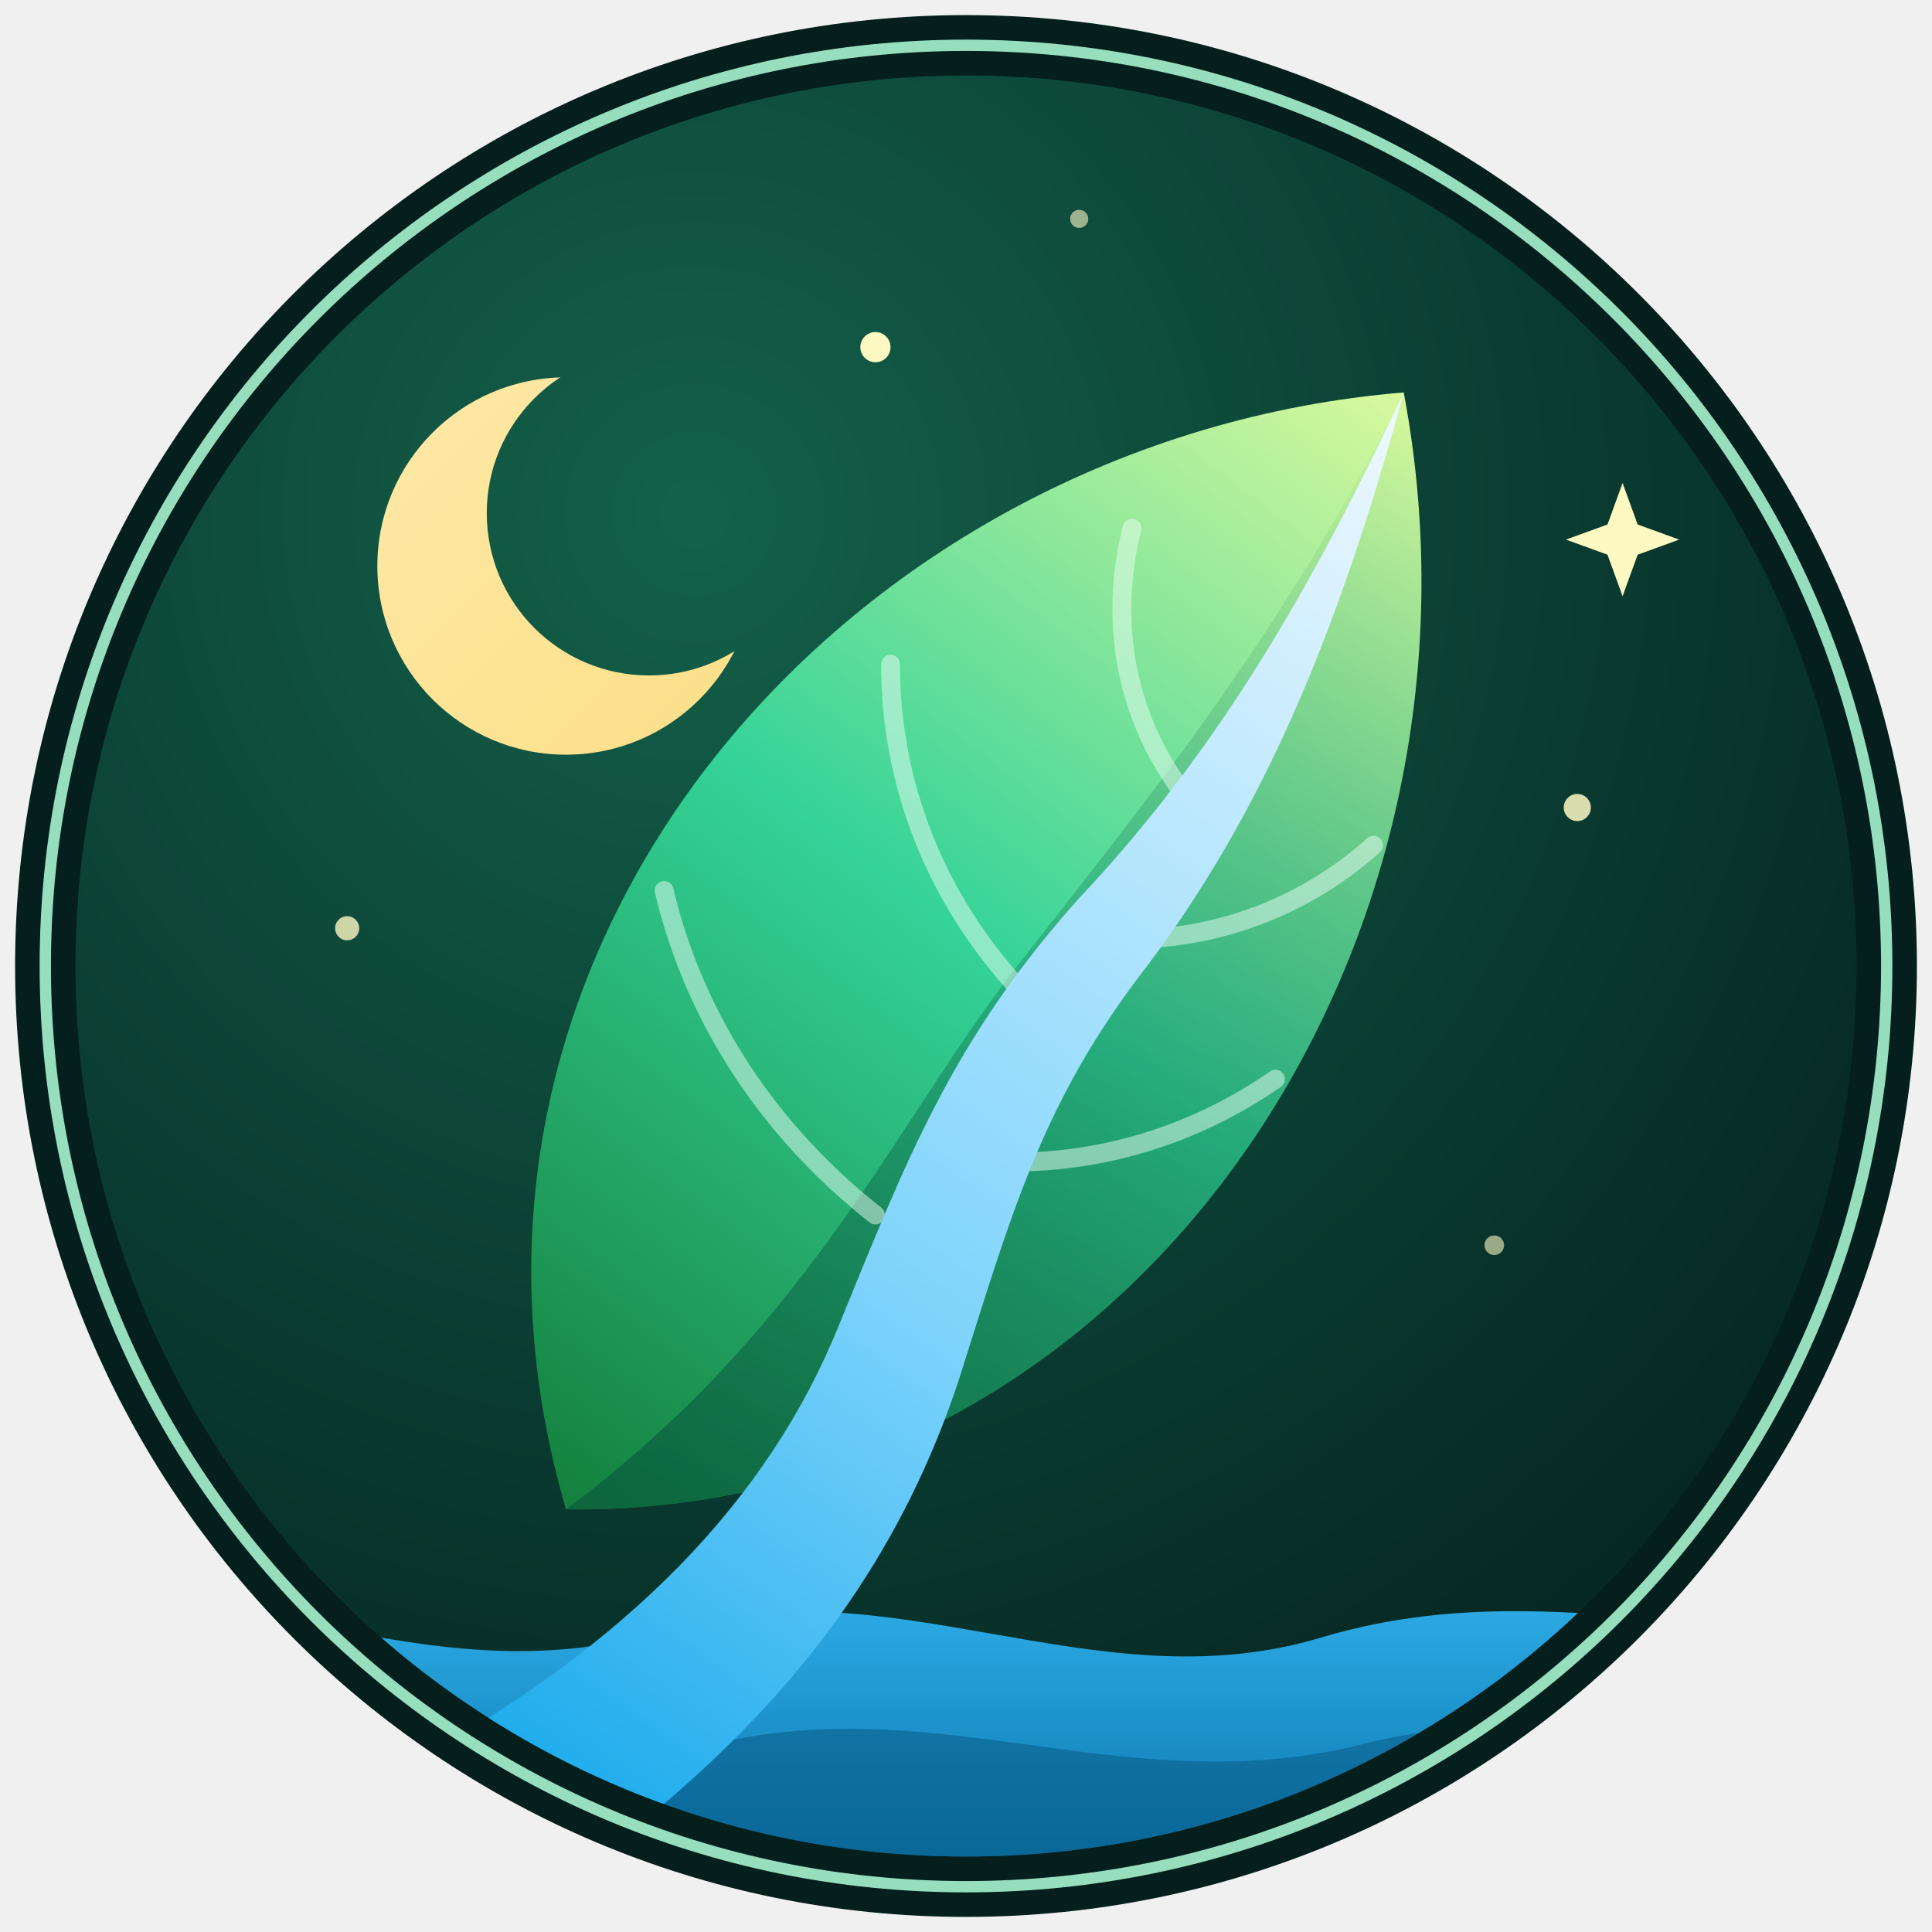
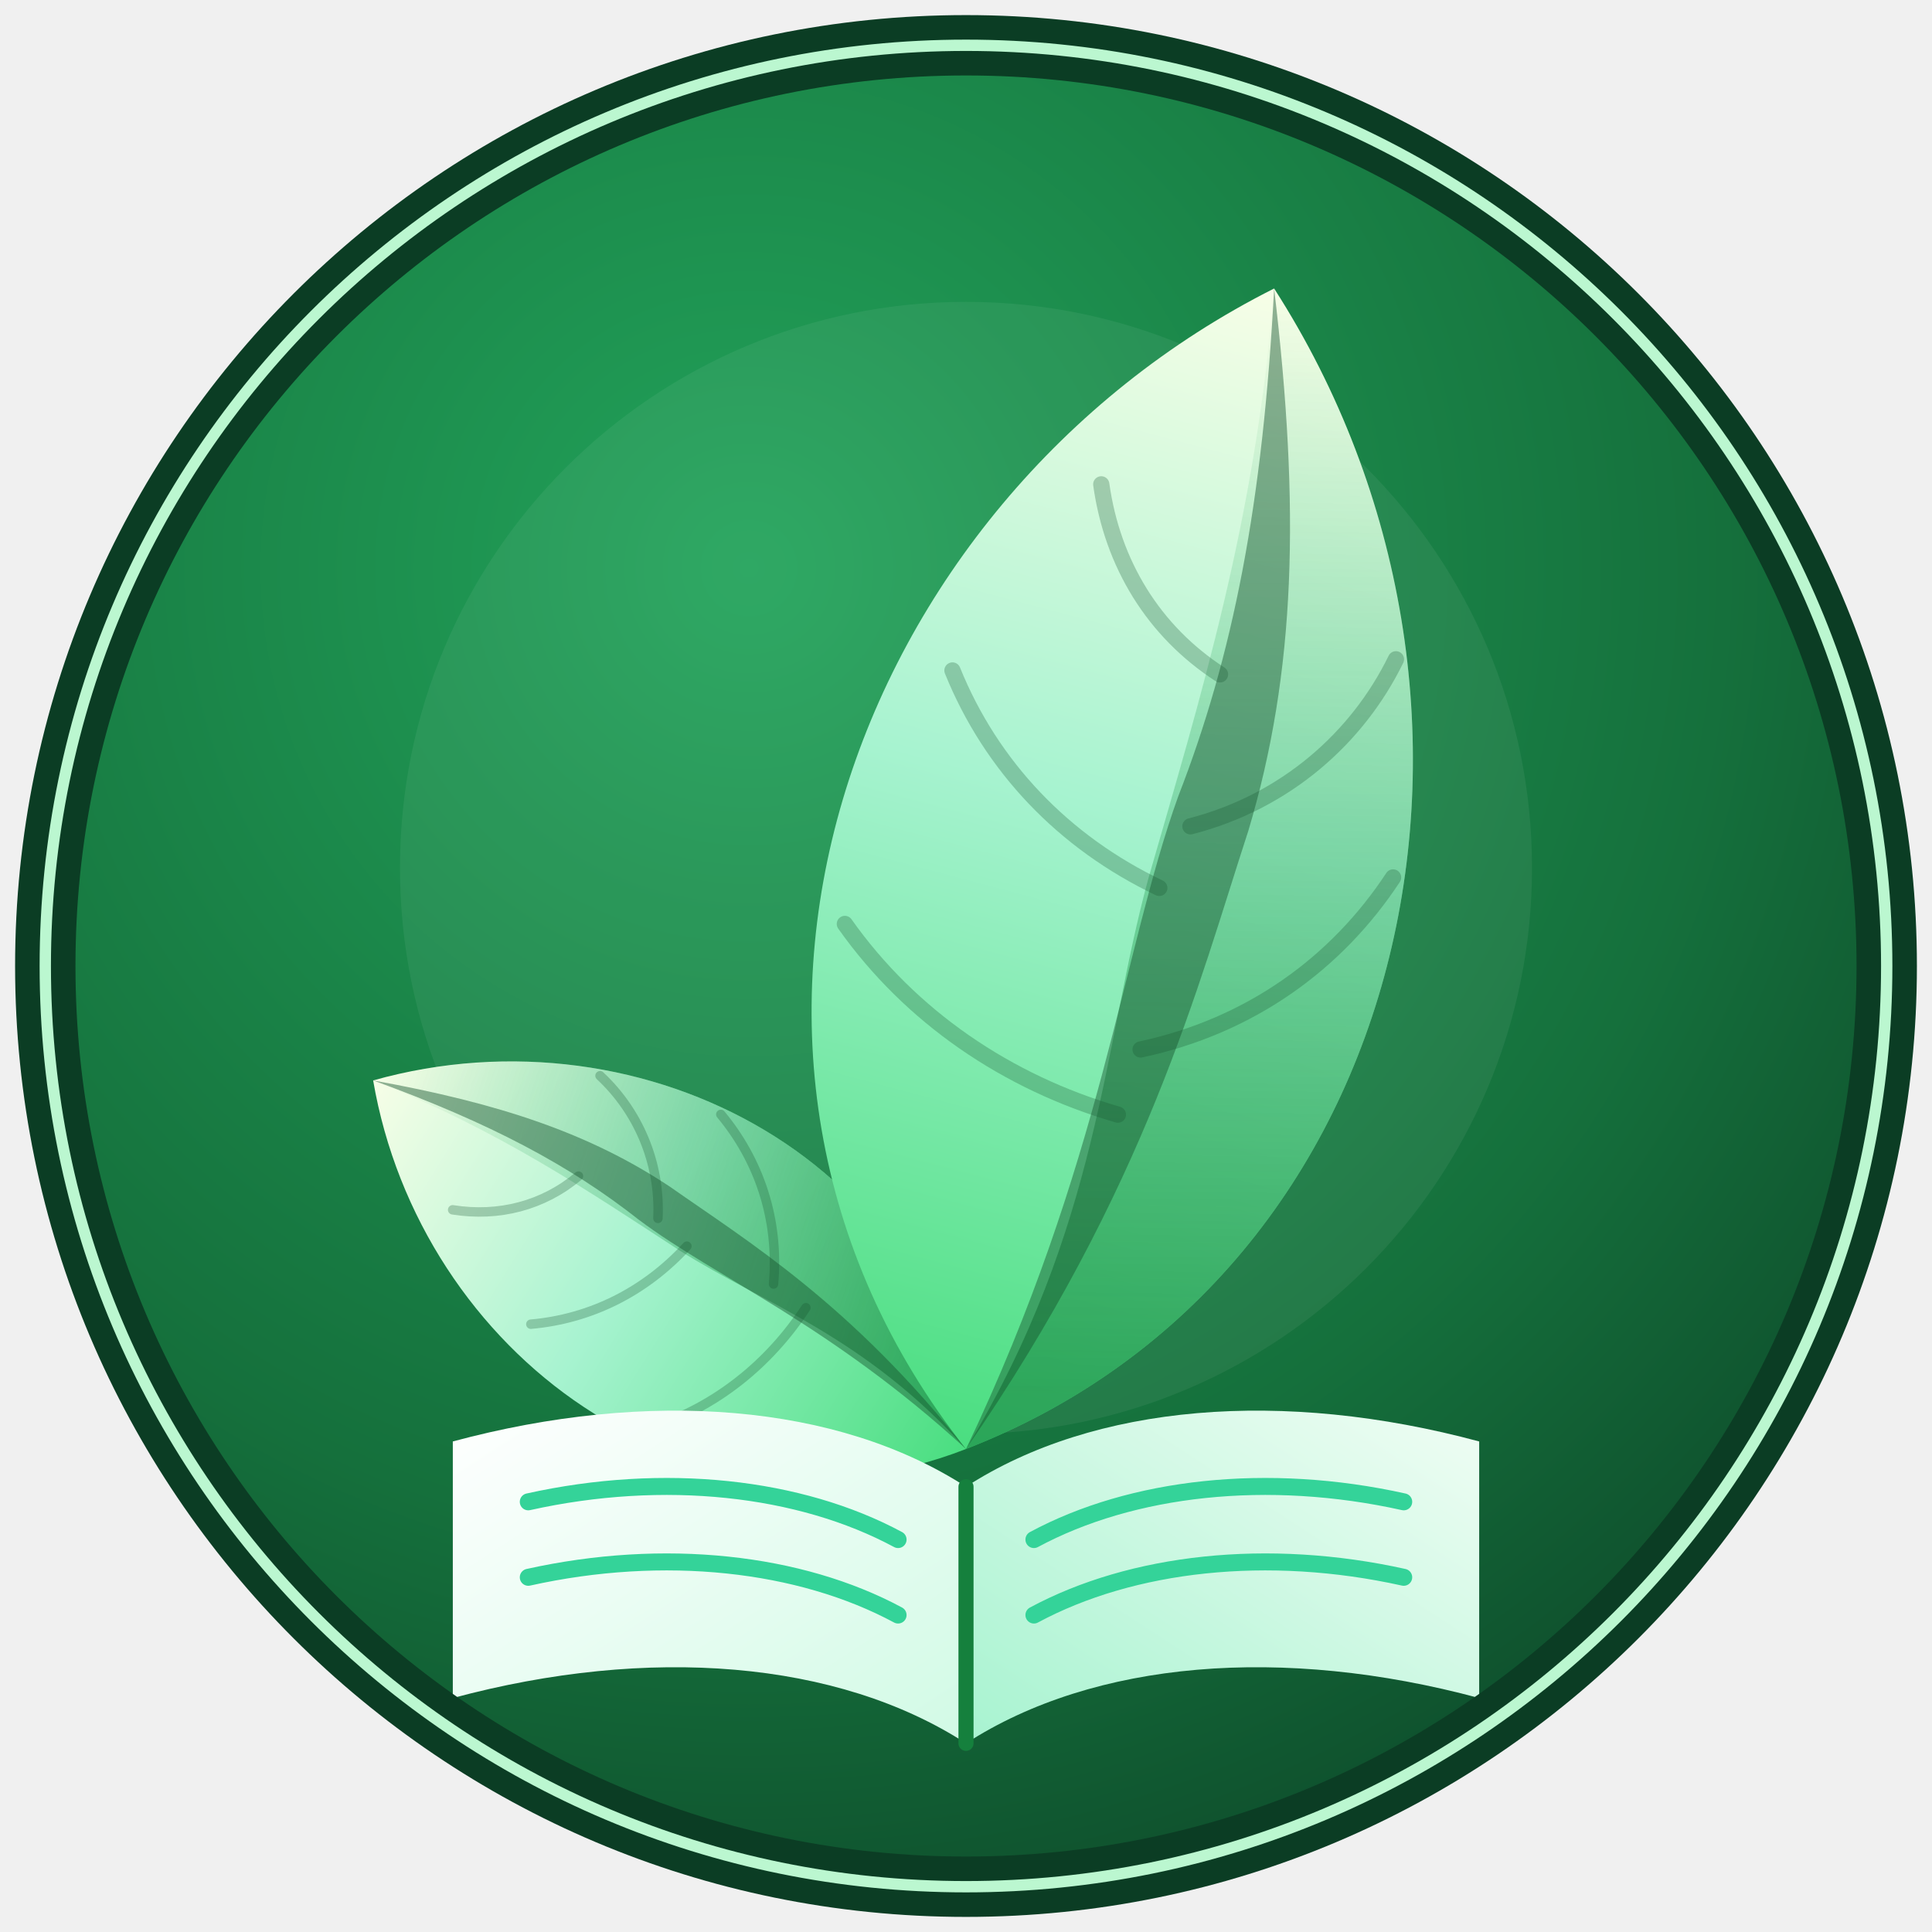
<svg xmlns="http://www.w3.org/2000/svg" viewBox="0 0 512 512" role="img" aria-label="Logo écologique du Lycée Oued Ellil">
  <defs>
-     <radialGradient id="nuit" cx="35%" cy="25%" r="90%">
-       <stop offset="0" stop-color="#14614a" />
-       <stop offset=".55" stop-color="#0a3b30" />
-       <stop offset="1" stop-color="#041f1c" />
+     <radialGradient id="fond" cx="38%" cy="28%" r="90%">
+       <stop offset="0" stop-color="#22a35a" />
+       <stop offset=".6" stop-color="#15703c" />
+       <stop offset="1" stop-color="#0b3d24" />
    </radialGradient>
    <linearGradient id="feuille" x1="150" y1="400" x2="372" y2="104" gradientUnits="userSpaceOnUse">
-       <stop offset="0" stop-color="#15803d" />
-       <stop offset=".5" stop-color="#34d399" />
-       <stop offset="1" stop-color="#d9f99d" />
+       <stop offset="0" stop-color="#4ade80" />
+       <stop offset=".55" stop-color="#a7f3d0" />
+       <stop offset="1" stop-color="#f7fee7" />
    </linearGradient>
    <linearGradient id="ombre" x1="372" y1="104" x2="240" y2="420" gradientUnits="userSpaceOnUse">
-       <stop offset="0" stop-color="#065f46" stop-opacity="0" />
-       <stop offset="1" stop-color="#064e3b" stop-opacity=".55" />
+       <stop offset="0" stop-color="#16a34a" stop-opacity="0" />
+       <stop offset="1" stop-color="#15803d" stop-opacity=".6" />
    </linearGradient>
-     <linearGradient id="oued" x1="372" y1="104" x2="110" y2="480" gradientUnits="userSpaceOnUse">
-       <stop offset="0" stop-color="#f0f9ff" />
-       <stop offset=".6" stop-color="#7dd3fc" />
-       <stop offset="1" stop-color="#0ea5e9" />
+     <linearGradient id="pageG" x1="0" y1="0" x2="1" y2="1">
+       <stop offset="0" stop-color="#ffffff" />
+       <stop offset="1" stop-color="#d1fae5" />
    </linearGradient>
-     <linearGradient id="eau" x1="0" y1="400" x2="0" y2="512" gradientUnits="userSpaceOnUse">
-       <stop offset="0" stop-color="#38bdf8" />
-       <stop offset="1" stop-color="#0369a1" />
-     </linearGradient>
-     <linearGradient id="lune" x1="0" y1="0" x2="1" y2="1">
-       <stop offset="0" stop-color="#fef3c7" />
-       <stop offset="1" stop-color="#fbbf24" />
+     <linearGradient id="pageD" x1="1" y1="0" x2="0" y2="1">
+       <stop offset="0" stop-color="#f0fdf4" />
+       <stop offset="1" stop-color="#a7f3d0" />
    </linearGradient>
    <clipPath id="disque">
      <circle cx="256" cy="256" r="236" />
    </clipPath>
-     <mask id="croissant">
-       <rect width="512" height="512" fill="#000" />
-       <circle cx="150" cy="150" r="50" fill="#fff" />
-       <circle cx="172" cy="136" r="43" fill="#000" />
-     </mask>
+     <g id="limbe">
+       <path d="M150 400 C106 250 226 116 372 104 C400 252 300 402 150 400 Z" fill="url(#feuille)" />
+       <path d="M372 104 C400 252 300 402 150 400 C214 352 236 300 268 258 C304 212 340 168 372 104 Z" fill="url(#ombre)" />
+       <g fill="none" stroke="#14532d" stroke-width="5" stroke-linecap="round" opacity=".28">
+         <path d="M232 322 C204 300 184 270 176 236" />
+         <path d="M270 262 C248 238 236 208 236 176" />
+         <path d="M312 208 C298 188 294 164 300 140" />
+         <path d="M246 306 C280 312 312 304 338 286" />
+         <path d="M286 248 C316 252 344 242 364 224" />
+       </g>
+       <path d="M372 104 C344 164 318 204 286 238 C252 276 222 334 150 400 C232 346 270 294 302 256 C334 216 354 170 372 104 Z" fill="#14532d" opacity=".45" />
+     </g>
  </defs>
-   <circle cx="256" cy="256" r="252" fill="#041f1c" />
-   <circle cx="256" cy="256" r="236" fill="url(#nuit)" />
-   <circle cx="256" cy="256" r="244" fill="none" stroke="#a7f3d0" stroke-width="3" opacity=".9" />
+   <circle cx="256" cy="256" r="252" fill="#0b3d24" />
+   <circle cx="256" cy="256" r="236" fill="url(#fond)" />
+   <circle cx="256" cy="256" r="244" fill="none" stroke="#bbf7d0" stroke-width="3" />
  <g clip-path="url(#disque)">
-     <g fill="#fef9c3">
-       <circle cx="232" cy="92" r="4" />
-       <circle cx="92" cy="246" r="3.2" opacity=".8" />
-       <circle cx="418" cy="214" r="3.6" opacity=".85" />
-       <circle cx="396" cy="330" r="2.6" opacity=".6" />
-       <circle cx="286" cy="58" r="2.4" opacity=".6" />
-       <path d="M430 128 l4 11 11 4 -11 4 -4 11 -4 -11 -11 -4 11 -4z" />
+     <circle cx="256" cy="230" r="150" fill="#ffffff" opacity=".06" />
+     <use href="#limbe" transform="translate(256 384) rotate(-95) scale(.5) translate(-150 -400)" />
+     <use href="#limbe" transform="translate(256 384) rotate(-22) scale(.86) translate(-150 -400)" />
+     <path d="M256 462 C222 440 172 436 120 450 L120 382 C172 368 222 372 256 394 Z" fill="url(#pageG)" />
+     <path d="M256 462 C290 440 340 436 392 450 L392 382 C340 368 290 372 256 394 Z" fill="url(#pageD)" />
+     <path d="M256 394 V462" stroke="#15803d" stroke-width="4" stroke-linecap="round" />
+     <g fill="none" stroke="#34d399" stroke-width="4.5" stroke-linecap="round">
+       <path d="M140 398 C176 390 212 394 238 408" />
+       <path d="M140 418 C176 410 212 414 238 428" />
+       <path d="M372 398 C336 390 300 394 274 408" />
+       <path d="M372 418 C336 410 300 414 274 428" />
    </g>
-     <rect width="512" height="512" fill="url(#lune)" mask="url(#croissant)" />
-     <path d="M0 432 C60 410 110 452 176 432 C236 414 290 452 350 434 C410 416 460 440 512 426 V512 H0 Z" fill="url(#eau)" />
-     <path d="M0 462 C70 444 120 478 190 462 C250 448 300 478 362 462 C420 448 470 466 512 456 V512 H0 Z" fill="#075985" opacity=".55" />
-     <path d="M150 400 C106 250 226 116 372 104 C400 252 300 402 150 400 Z" fill="url(#feuille)" />
-     <path d="M372 104 C400 252 300 402 150 400 C214 352 236 300 268 258 C304 212 340 168 372 104 Z" fill="url(#ombre)" />
-     <g fill="none" stroke="#ecfdf5" stroke-width="5" stroke-linecap="round" opacity=".5">
-       <path d="M232 322 C204 300 184 270 176 236" />
-       <path d="M270 262 C248 238 236 208 236 176" />
-       <path d="M312 208 C298 188 294 164 300 140" />
-       <path d="M246 306 C280 312 312 304 338 286" />
-       <path d="M286 248 C316 252 344 242 364 224" />
-     </g>
-     <path d="M372 104 C344 164 318 204 286 238 C252 276 240 308 222 352 C204 396 168 436 104 470 L176 478 C216 444 240 408 254 366 C268 322 276 292 304 256 C334 216 354 170 372 104 Z" fill="url(#oued)" />
  </g>
</svg>
